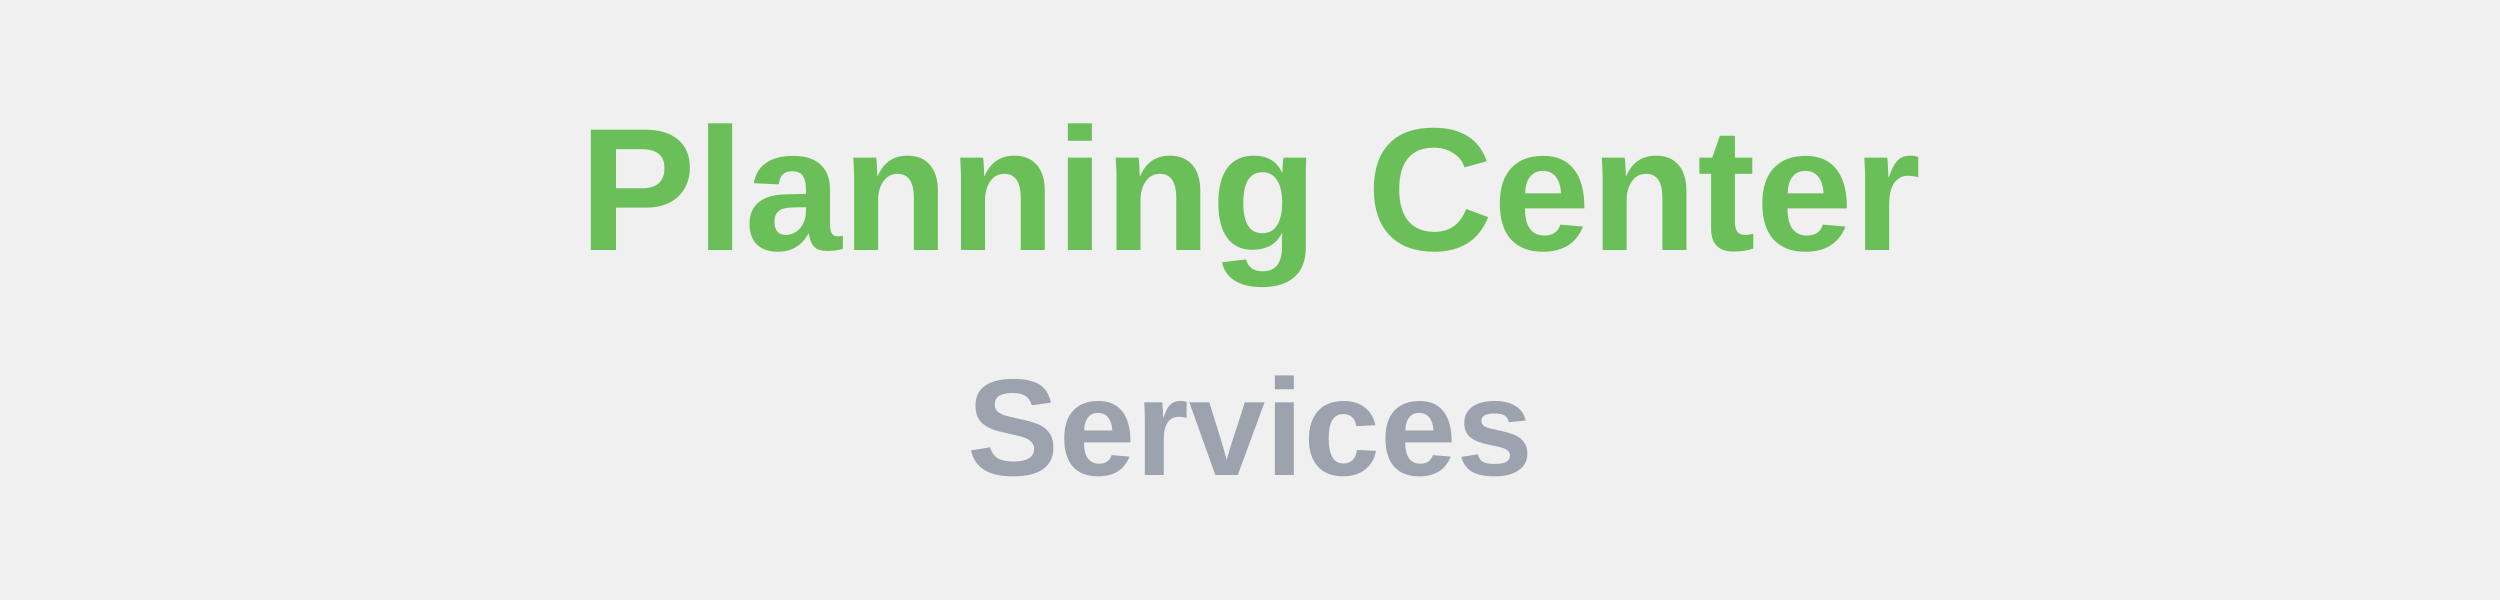
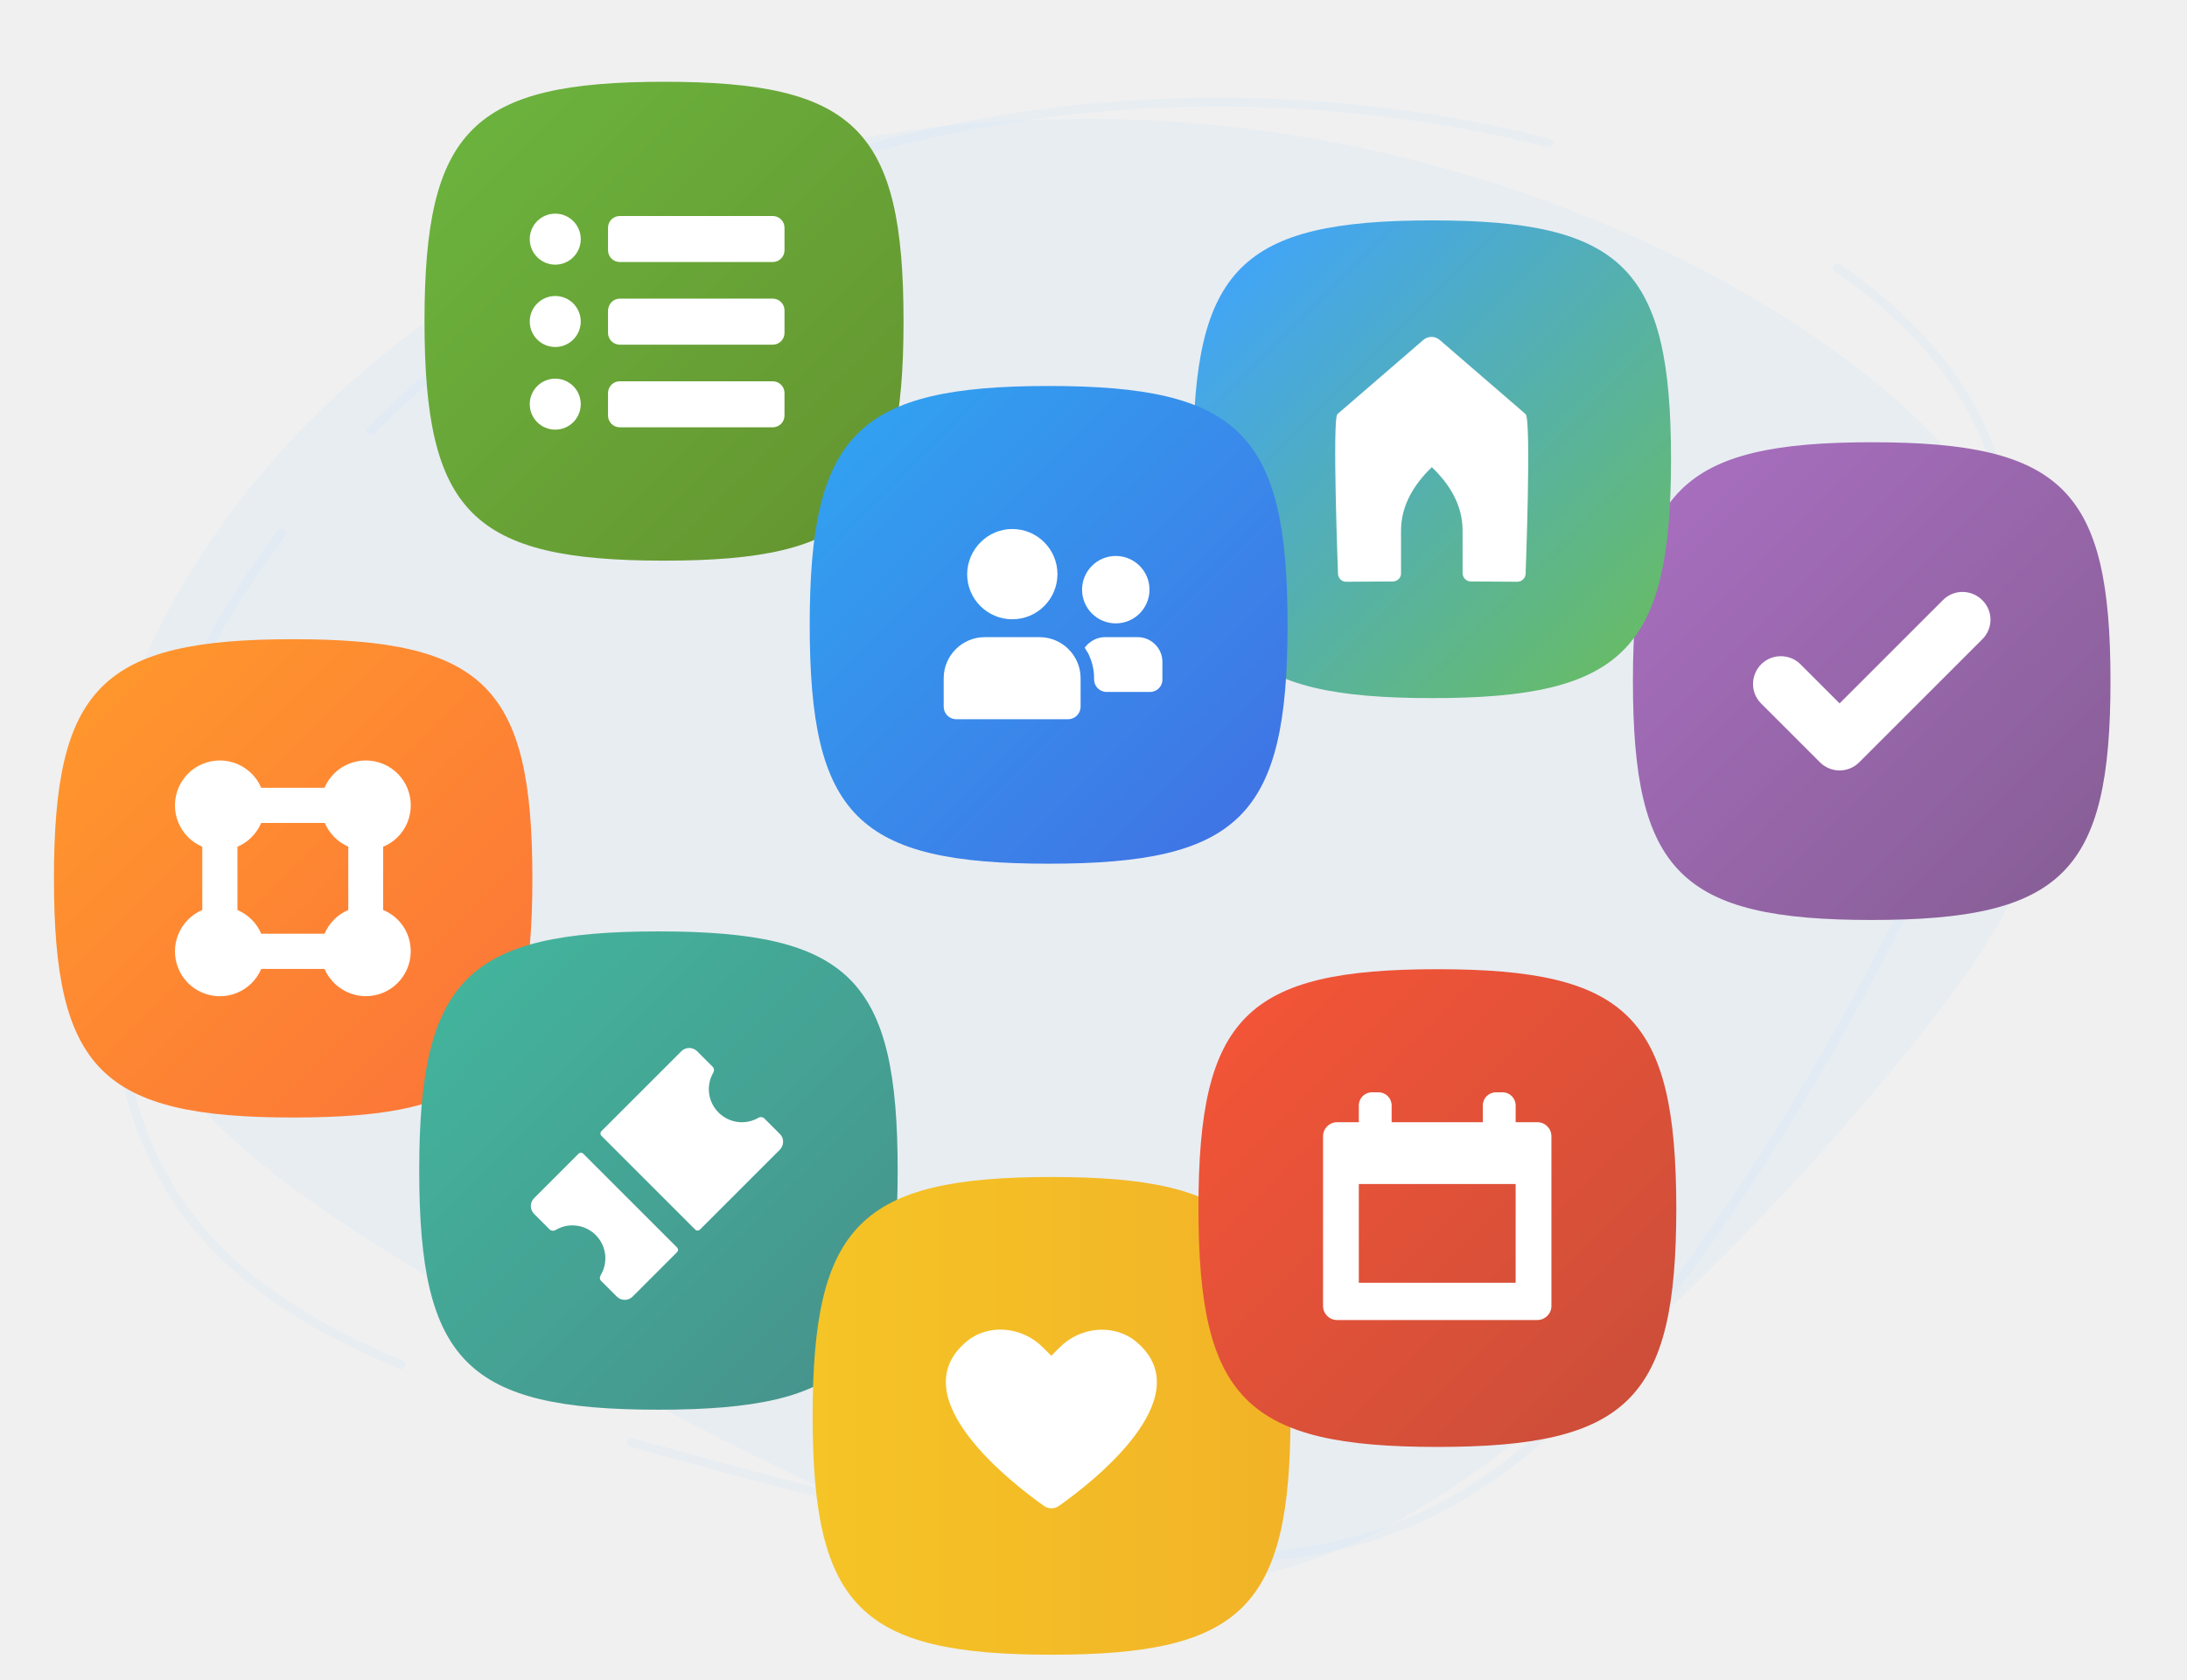
- <svg xmlns="http://www.w3.org/2000/svg" viewBox="0 0 200 48" role="img" aria-label="Planning Center">
-   <text x="100" y="20" fill="#6BBF59" font-family="Arial, Helvetica, sans-serif" font-size="14" font-weight="700" text-anchor="middle">Planning Center</text>
-   <text x="100" y="38" fill="#9CA3AF" font-family="Arial, Helvetica, sans-serif" font-size="11" font-weight="600" text-anchor="middle">Services</text>
+ <svg xmlns="http://www.w3.org/2000/svg" version="1.1" id="Layer_1" x="0px" y="0px" viewBox="0 0 746 573" style="enable-background:new 0 0 746 573;" xml:space="preserve">
+   <style type="text/css">
+ 	.st0{opacity:0.2;}
+ 	.st1{fill:#C7E1F9;}
+ 	.st2{fill:none;stroke:#C7E1F9;stroke-width:3.049;stroke-linecap:round;stroke-miterlimit:10;}
+ 	.st3{fill:url(#SVGID_1_);}
+ 	.st4{fill:#FFFFFF;}
+ 	.st5{fill:url(#SVGID_2_);}
+ 	.st6{fill:url(#SVGID_3_);}
+ 	.st7{fill:url(#SVGID_4_);}
+ 	.st8{fill:url(#SVGID_5_);}
+ 	.st9{fill:url(#SVGID_6_);}
+ 	.st10{fill:url(#SVGID_7_);}
+ 	.st11{fill:url(#SVGID_8_);}
+ </style>
+   <g>
+     <g class="st0">
+       <path class="st1" d="M663,342.9C615.1,405.4,555.3,464,504.7,501.1c-52.3,37.6-98.5,49.1-157,32.4    c-57.6-16.7-120.5-51.7-177.1-83.2c-56.2-33.3-104.7-61.8-126-106.8C24,299.8,31,237.6,81.3,171.5    c49-64.6,147.6-129.5,280.4-130.8c131.7-3.3,254.6,56.8,306.3,117C723.2,219.6,710,280.8,663,342.9z" />
+     </g>
+     <g class="st0">
+       <path class="st2" d="M126.5,146.9c41.9-41.9,99.8-78.5,174-97.2c79.4-21.4,161.5-17.9,227.8-0.9" />
+       <path class="st2" d="M136.7,465.6c-28.4-11.9-52.4-26.3-69.8-47.5c-30.7-37.6-39.2-99.6-6.5-175.6C69.8,221,81.7,200.7,96,182" />
+       <path class="st2" d="M626.6,91.3c68.8,47.1,71,109.6,40.6,180.9c-31.2,72-74.9,142.9-114.9,190.8c-41.5,48.8-83.5,70.8-144.5,68.4    c-60-2.7-129.7-21.9-192.4-39.2" />
+     </g>
+   </g>
+   <g>
+     <linearGradient id="SVGID_1_" gradientUnits="userSpaceOnUse" x1="33.807" y1="-250.494" x2="166.697" y2="-117.603" gradientTransform="matrix(1 0 0 1 0 484)">
+       <stop offset="1.000000e-03" style="stop-color:#FF962D" />
+       <stop offset="1" style="stop-color:#FC7638" />
+     </linearGradient>
+     <path class="st3" d="M181.6,299.7c0,65.3-16.3,81.6-81.6,81.6S18.4,365,18.4,299.7s16.3-81.6,81.6-81.6S181.6,234.4,181.6,299.7z" />
+     <path class="st4" d="M110.8,280.8H89.1c-1.6,3.7-4.5,6.6-8.1,8.1v21.6c3.7,1.6,6.6,4.5,8.1,8.1h21.6c1.6-3.7,4.5-6.6,8.1-8.1v-21.6   C115.2,287.3,112.3,284.4,110.8,280.8z M140.1,324.6c0,8.5-6.9,15.3-15.3,15.3c-6.1,0-11.7-3.7-14.1-9.3H89.1   c-3.3,7.8-12.3,11.4-20.1,8.1s-11.4-12.3-8.1-20.1c1.6-3.7,4.5-6.6,8.1-8.1v-21.6c-7.8-3.3-11.4-12.3-8.1-20.1   c3.3-7.8,12.3-11.4,20.1-8.1c3.7,1.6,6.6,4.5,8.1,8.1h21.6c3.3-7.8,12.3-11.4,20.1-8.1s11.4,12.3,8.1,20.1   c-1.6,3.7-4.5,6.6-8.2,8.1v21.6C136.5,312.9,140.1,318.4,140.1,324.6L140.1,324.6z" />
+   </g>
+   <g>
+     <linearGradient id="SVGID_2_" gradientUnits="userSpaceOnUse" x1="570.526" y1="-319.543" x2="710.36" y2="-179.709" gradientTransform="matrix(1 0 0 1 0 484)">
+       <stop offset="0" style="stop-color:#A76EBE" />
+       <stop offset="1" style="stop-color:#875E96" />
+     </linearGradient>
+     <path class="st5" d="M719.9,232.4c0,65.2-16.3,81.5-81.5,81.5S557,297.5,557,232.4s16.3-81.5,81.5-81.5S719.9,167.2,719.9,232.4z" />
+     <path class="st4" d="M676.2,218.1l-42,42c-3.7,3.7-9.7,3.7-13.4,0L600.7,240c-3.7-3.7-3.6-9.7,0.1-13.4c3.7-3.6,9.6-3.6,13.3,0   l13.4,13.4l35.3-35.3c3.7-3.7,9.7-3.6,13.4,0.1C679.9,208.5,679.9,214.4,676.2,218.1L676.2,218.1z" />
+   </g>
+   <g>
+     <linearGradient id="SVGID_3_" gradientUnits="userSpaceOnUse" x1="159.303" y1="-149.878" x2="289.878" y2="-19.303" gradientTransform="matrix(1 0 0 1 0 484)">
+       <stop offset="0" style="stop-color:#43B39C" />
+       <stop offset="1" style="stop-color:#46948D" />
+     </linearGradient>
+     <path class="st6" d="M306.2,399.4c0,65.3-16.3,81.6-81.6,81.6S143,464.7,143,399.4s16.3-81.6,81.6-81.6S306.2,334.2,306.2,399.4z" />
+     <g>
+       <path class="st4" d="M182.2,408.8c-1.5,1.5-1.5,3.9,0,5.4l5.3,5.3c0.5,0.5,1.4,0.6,2,0.2c4.3-2.6,10-2,13.7,1.7    c3.7,3.7,4.3,9.4,1.7,13.7c-0.4,0.7-0.4,1.5,0.2,2l5.3,5.3c1.5,1.5,3.9,1.5,5.4,0l15.1-15.1c0.5-0.5,0.5-1.2,0-1.7L199,393.7    c-0.5-0.5-1.2-0.5-1.7,0L182.2,408.8z M266,386.9l-5.3-5.3c-0.5-0.5-1.4-0.6-2-0.2c-4.3,2.5-9.9,1.9-13.6-1.8    c-3.7-3.7-4.3-9.3-1.8-13.6c0.4-0.7,0.3-1.5-0.2-2l-5.3-5.3c-1.5-1.5-3.9-1.5-5.4,0l-27.2,27.2c-0.5,0.5-0.5,1.2,0,1.7l31.9,31.9    c0.5,0.5,1.2,0.5,1.7,0l27.2-27.2C267.5,390.8,267.5,388.3,266,386.9z" />
+     </g>
+   </g>
+   <g>
+     <linearGradient id="SVGID_4_" gradientUnits="userSpaceOnUse" x1="423.291" y1="-392.491" x2="553.691" y2="-262.091" gradientTransform="matrix(1 0 0 1 0 484)">
+       <stop offset="0" style="stop-color:#42A5F5" />
+       <stop offset="1" style="stop-color:#66BB6A" />
+     </linearGradient>
+     <path class="st7" d="M570,156.7c0,65.2-16.3,81.5-81.5,81.5S407,221.9,407,156.7s16.3-81.5,81.5-81.5S570,91.6,570,156.7z" />
+     <path class="st4" d="M520.4,195.7c0,1.5-1.2,2.7-2.7,2.8l0,0l-16-0.1c-1.5,0-2.7-1.2-2.8-2.7l0,0c0,0,0-1.9,0-14.7   c0-8.6-4.4-15.8-10.5-21.6c-6,5.8-10.5,13-10.5,21.6c0,12.8,0,14.7,0,14.7c0,1.5-1.3,2.7-2.8,2.7l0,0l-16,0.1   c-1.5,0-2.7-1.3-2.7-2.8l0,0c0,0-2-52.8-0.2-54.4l0,0l29.3-25.3c1.6-1.4,4-1.4,5.6,0l29.3,25.3l0,0   C522.4,143.1,520.4,195.7,520.4,195.7z" />
+   </g>
+   <g>
+     <linearGradient id="SVGID_5_" gradientUnits="userSpaceOnUse" x1="277.2" y1="-0.9" x2="440.2" y2="-0.9" gradientTransform="matrix(1 0 0 1 0 484)">
+       <stop offset="0" style="stop-color:#F5C426" />
+       <stop offset="1" style="stop-color:#F2B327" />
+     </linearGradient>
+     <path class="st8" d="M440.2,483.1c0,65.2-16.3,81.5-81.5,81.5s-81.5-16.3-81.5-81.5s16.3-81.5,81.5-81.5S440.2,417.9,440.2,483.1z" />
+     <path class="st4" d="M361.1,513.9c-1.4,1-3.4,1-4.9,0c-10.3-7.3-49-36.8-26.8-55.9c7.6-6.6,19.2-5.4,26.3,1.7l2.9,2.9l2.9-2.9   c7.1-7.1,18.7-8.2,26.3-1.7C410.1,477.1,371.4,506.7,361.1,513.9z" />
+   </g>
+   <g>
+     <linearGradient id="SVGID_6_" gradientUnits="userSpaceOnUse" x1="161.144" y1="-439.756" x2="291.875" y2="-309.025" gradientTransform="matrix(1 0 0 1 0 484)">
+       <stop offset="0" style="stop-color:#6BB23D" />
+       <stop offset="1" style="stop-color:#659630" />
+     </linearGradient>
+     <path class="st9" d="M226.5,27.9c-65.3,0-81.7,16.3-81.7,81.7s16.3,81.7,81.7,81.7s81.7-16.3,81.7-81.7S291.9,27.9,226.5,27.9z" />
+     <g>
+       <circle class="st4" cx="189.4" cy="81.6" r="8.7" />
+       <circle class="st4" cx="189.4" cy="109.7" r="8.7" />
+       <circle class="st4" cx="189.4" cy="137.9" r="8.7" />
+       <path class="st4" d="M267.6,85.4c0,2.2-1.8,4-4,4l0,0h-52.2c-2.2,0-4-1.8-4-4l0,0v-7.7c0-2.2,1.8-4,4-4h52.2c2.2,0,4,1.8,4,4l0,0    V85.4z" />
+       <path class="st4" d="M211.4,101.9h52.2c2.2,0,4,1.8,4,4l0,0v7.7c0,2.2-1.8,4-4,4h-52.2c-2.2,0-4-1.8-4-4v-7.7    C207.5,103.7,209.2,101.9,211.4,101.9L211.4,101.9z" />
+       <path class="st4" d="M211.4,130.1h52.2c2.2,0,4,1.8,4,4l0,0v7.7c0,2.2-1.8,4-4,4h-52.2c-2.2,0-4-1.8-4-4V134    C207.5,131.8,209.2,130.1,211.4,130.1L211.4,130.1z" />
+     </g>
+   </g>
+   <g>
+     <linearGradient id="SVGID_7_" gradientUnits="userSpaceOnUse" x1="292.5" y1="-336" x2="422.9" y2="-205.6" gradientTransform="matrix(1 0 0 1 0 484)">
+       <stop offset="0" style="stop-color:#32A0F0" />
+       <stop offset="0.993" style="stop-color:#3F75E5" />
+     </linearGradient>
+     <path class="st10" d="M439.2,213.2c0,65.2-16.3,81.5-81.5,81.5s-81.5-16.3-81.5-81.5s16.3-81.5,81.5-81.5S439.2,148,439.2,213.2z" />
+     <path class="st4" d="M345.3,180.5c8.5,0,15.4,6.9,15.4,15.4s-6.9,15.4-15.4,15.4s-15.4-6.9-15.4-15.4l0,0   C330,187.4,336.9,180.5,345.3,180.5z" />
+     <path class="st4" d="M364.3,245.4h-38.1c-2.4,0-4.3-1.9-4.3-4.3v-9.7c0-7.7,6.3-14,14-14h18.7c7.7,0,14,6.3,14,14v9.7   C368.6,243.5,366.7,245.4,364.3,245.4z" />
+     <circle class="st4" cx="380.6" cy="201.2" r="11.5" />
+     <path class="st4" d="M392.3,236.1h-14.8c-2.4,0-4.3-1.9-4.3-4.3v-0.4c0-2.5-0.5-5-1.5-7.3c-0.1-0.4-0.3-0.7-0.5-1.1   c-0.1-0.3-0.3-0.6-0.5-0.8c-0.2-0.4-0.4-0.8-0.7-1.2c1.6-2.2,4.2-3.6,6.9-3.6h11.2c4.6,0,8.4,3.8,8.4,8.4v6   C396.6,234.1,394.7,236.1,392.3,236.1z" />
+   </g>
+   <g>
+     <g>
+       <linearGradient id="SVGID_8_" gradientUnits="userSpaceOnUse" x1="425.081" y1="226.981" x2="555.481" y2="96.581" gradientTransform="matrix(1 0 0 -1 0 574)">
+         <stop offset="0" style="stop-color:#F25437" />
+         <stop offset="1" style="stop-color:#CD4E39" />
+       </linearGradient>
+       <path class="st11" d="M490.3,330.7c-65.2,0-81.5,16.3-81.5,81.5s16.3,81.5,81.5,81.5s81.5-16.3,81.5-81.5    C571.7,347,555.4,330.7,490.3,330.7z" />
+     </g>
+     <path class="st4" d="M524.4,382.9H517v-5.7c0-2.5-2-4.5-4.5-4.5h-2.2c-2.5,0-4.5,2-4.5,4.5v5.7h-31.1v-5.7c0-2.5-2-4.5-4.5-4.5H468   c-2.5,0-4.5,2-4.5,4.5v5.7h-7.4c-2.6,0-4.8,2.1-4.8,4.8v57.9c0,2.6,2.1,4.8,4.8,4.8h68.3c2.6,0,4.8-2.1,4.8-4.8v-57.9   C529.2,385,527,382.9,524.4,382.9z M517,437.7h-53.5V404H517V437.7z" />
+   </g>
</svg>
